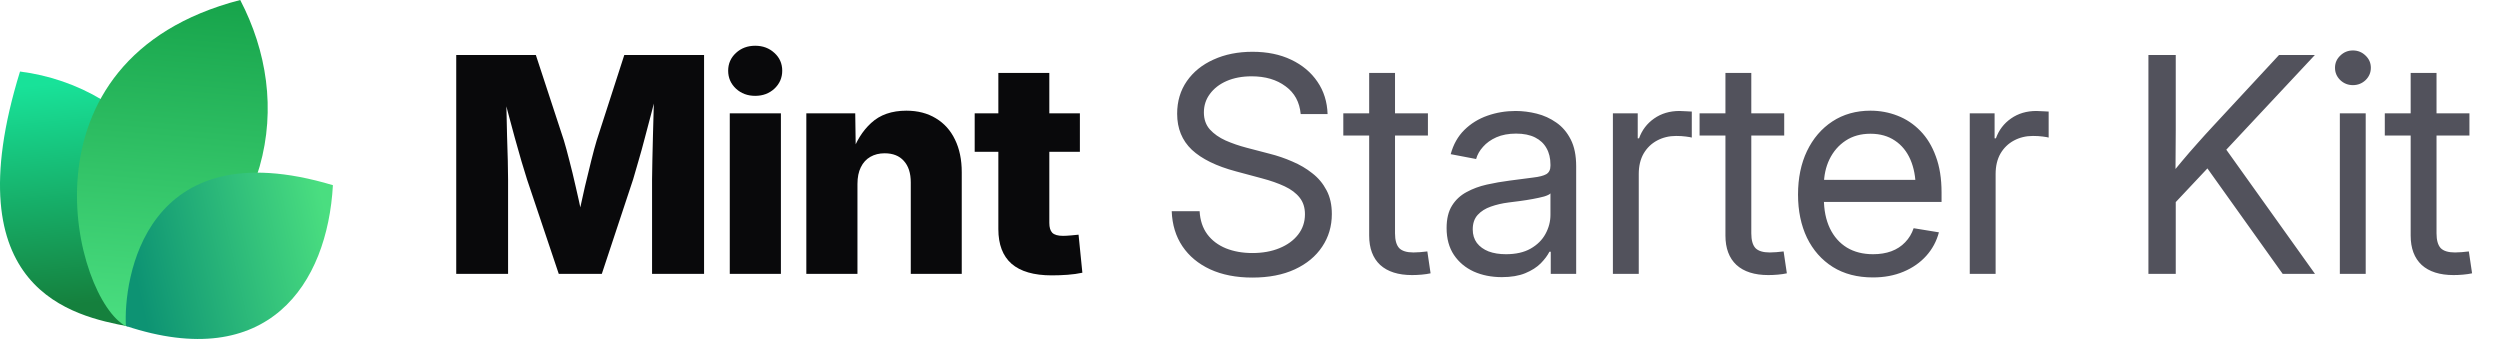
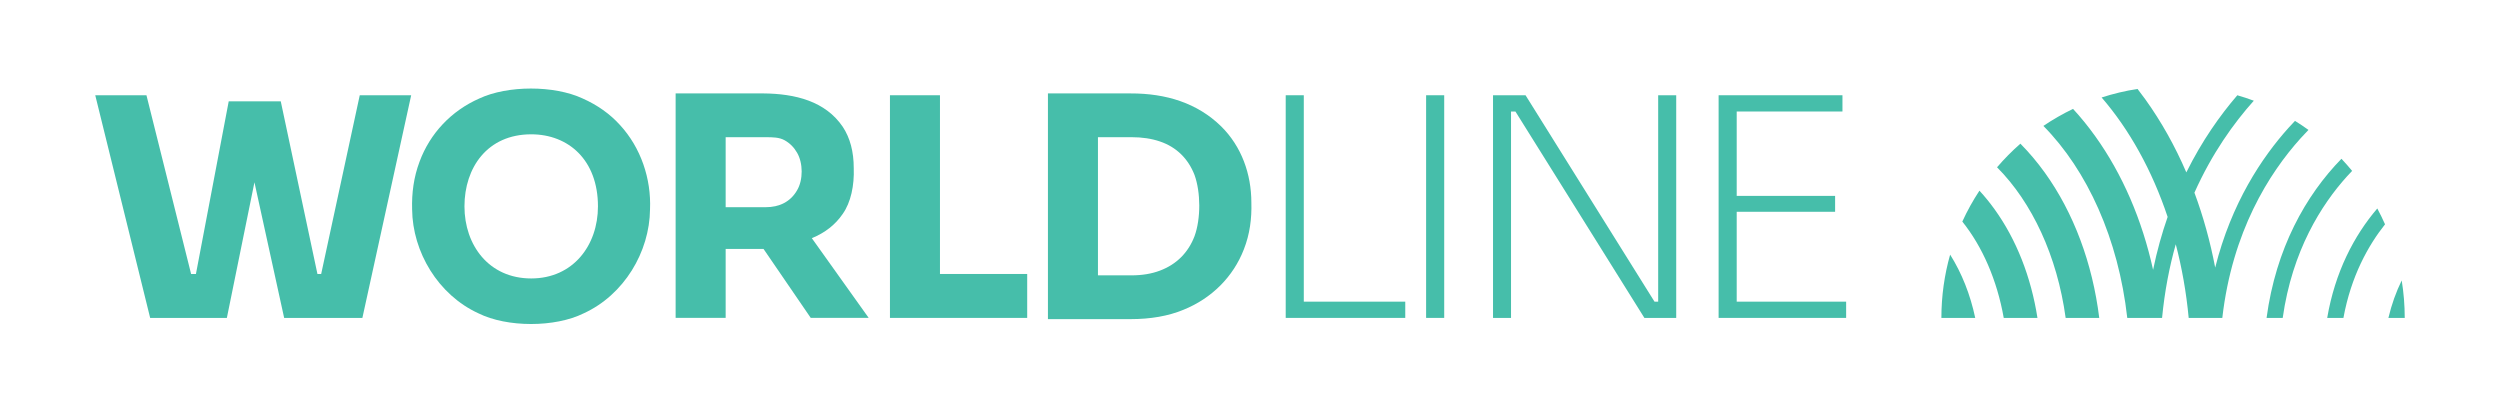
- <svg xmlns="http://www.w3.org/2000/svg" width="177" height="24" viewBox="0 0 177 24" fill="none">
-   <path d="M9.061 23.108C5.268 22.377 -3.391 20.627 1.417 5.064C9.634 6.099 16.973 14.064 9.061 23.108Z" fill="url(#paint0_linear_17557_2020)" />
-   <path d="M8.919 23.094C5.276 21.222 0.784 4.209 17.007 0C20.757 7.193 19.621 16.545 8.919 23.094Z" fill="url(#paint1_linear_17557_2020)" />
-   <path d="M8.914 23.079C8.735 19.882 10.159 9.085 23.57 13.111C23.181 20.123 18.984 26.418 8.914 23.079Z" fill="url(#paint2_linear_17557_2020)" />
-   <path d="M32.301 19.392V3.894H37.938L39.925 9.948C40.036 10.315 40.164 10.787 40.31 11.362C40.462 11.938 40.611 12.552 40.757 13.204C40.91 13.855 41.048 14.483 41.173 15.086C41.305 15.682 41.412 16.192 41.495 16.615H40.695C40.771 16.192 40.871 15.682 40.996 15.086C41.128 14.49 41.267 13.866 41.412 13.214C41.565 12.562 41.714 11.948 41.86 11.373C42.005 10.79 42.133 10.315 42.244 9.948L44.2 3.894H49.848V19.392H46.166V12.704C46.166 12.357 46.173 11.917 46.187 11.383C46.2 10.849 46.214 10.27 46.228 9.646C46.249 9.022 46.266 8.391 46.28 7.753C46.301 7.115 46.311 6.519 46.311 5.964H46.623C46.485 6.561 46.332 7.181 46.166 7.826C45.999 8.471 45.833 9.102 45.666 9.719C45.507 10.336 45.351 10.901 45.198 11.414C45.053 11.928 44.928 12.357 44.824 12.704L42.608 19.392H39.561L37.314 12.704C37.203 12.357 37.072 11.928 36.919 11.414C36.773 10.901 36.614 10.34 36.441 9.729C36.274 9.112 36.104 8.481 35.931 7.836C35.764 7.192 35.608 6.567 35.463 5.964H35.827C35.834 6.512 35.844 7.105 35.858 7.743C35.872 8.374 35.886 9.005 35.9 9.636C35.92 10.26 35.938 10.839 35.952 11.373C35.965 11.907 35.972 12.351 35.972 12.704V19.392H32.301ZM51.668 19.392V8.024H55.288V19.392H51.668ZM53.468 6.786C52.927 6.786 52.473 6.616 52.105 6.276C51.738 5.93 51.554 5.507 51.554 5.007C51.554 4.508 51.738 4.088 52.105 3.749C52.473 3.409 52.927 3.239 53.468 3.239C54.009 3.239 54.463 3.409 54.83 3.749C55.198 4.082 55.382 4.501 55.382 5.007C55.382 5.507 55.198 5.93 54.83 6.276C54.463 6.616 54.009 6.786 53.468 6.786ZM60.708 13.027V19.392H57.088V8.024H60.551L60.593 10.967H60.281C60.593 10.024 61.061 9.268 61.685 8.7C62.309 8.124 63.138 7.836 64.171 7.836C64.975 7.836 65.672 8.017 66.262 8.377C66.851 8.731 67.302 9.234 67.614 9.885C67.933 10.537 68.092 11.307 68.092 12.194V19.392H64.483V12.912C64.483 12.26 64.32 11.754 63.994 11.394C63.675 11.033 63.221 10.853 62.632 10.853C62.25 10.853 61.914 10.936 61.623 11.102C61.332 11.269 61.106 11.515 60.947 11.841C60.787 12.16 60.708 12.555 60.708 13.027ZM76.456 8.024V10.749H69.008V8.024H76.456ZM70.683 5.163H74.292V15.783C74.292 16.102 74.361 16.334 74.5 16.48C74.646 16.625 74.899 16.698 75.259 16.698C75.405 16.698 75.596 16.688 75.831 16.667C76.074 16.646 76.251 16.629 76.362 16.615L76.632 19.309C76.313 19.378 75.963 19.427 75.582 19.455C75.207 19.482 74.836 19.496 74.469 19.496C73.2 19.496 72.25 19.222 71.619 18.674C70.995 18.127 70.683 17.308 70.683 16.22V5.163Z" fill="#09090B" />
-   <path d="M88.667 19.652C87.523 19.652 86.528 19.458 85.682 19.07C84.843 18.681 84.188 18.137 83.716 17.437C83.245 16.736 82.992 15.908 82.957 14.951H84.933C84.968 15.596 85.148 16.14 85.474 16.584C85.8 17.021 86.24 17.354 86.795 17.582C87.35 17.804 87.974 17.915 88.667 17.915C89.388 17.915 90.026 17.801 90.581 17.572C91.143 17.343 91.583 17.024 91.902 16.615C92.228 16.199 92.391 15.717 92.391 15.169C92.391 14.698 92.266 14.306 92.017 13.994C91.767 13.675 91.413 13.408 90.956 13.193C90.498 12.978 89.954 12.787 89.323 12.621L87.502 12.132C86.123 11.765 85.082 11.255 84.382 10.603C83.689 9.944 83.342 9.095 83.342 8.055C83.342 7.174 83.571 6.404 84.028 5.746C84.486 5.087 85.117 4.577 85.921 4.217C86.726 3.849 87.645 3.666 88.678 3.666C89.718 3.666 90.63 3.853 91.413 4.227C92.204 4.602 92.824 5.122 93.275 5.787C93.726 6.446 93.965 7.209 93.993 8.076H92.089C92.013 7.23 91.656 6.574 91.018 6.11C90.387 5.638 89.586 5.403 88.615 5.403C87.95 5.403 87.36 5.513 86.847 5.735C86.341 5.957 85.946 6.262 85.661 6.651C85.377 7.032 85.235 7.469 85.235 7.961C85.235 8.447 85.377 8.849 85.661 9.168C85.946 9.48 86.317 9.74 86.774 9.948C87.232 10.149 87.724 10.319 88.251 10.457L89.884 10.884C90.439 11.023 90.977 11.206 91.496 11.435C92.023 11.657 92.495 11.934 92.911 12.267C93.334 12.593 93.67 12.995 93.92 13.474C94.17 13.945 94.294 14.504 94.294 15.149C94.294 16.015 94.066 16.788 93.608 17.468C93.157 18.148 92.512 18.681 91.673 19.07C90.834 19.458 89.832 19.652 88.667 19.652ZM101.097 8.024V9.594H95.106V8.024H101.097ZM96.937 5.163H98.767V16.521C98.767 17 98.865 17.347 99.059 17.562C99.26 17.77 99.6 17.874 100.078 17.874C100.21 17.874 100.366 17.867 100.546 17.853C100.733 17.832 100.903 17.815 101.056 17.801L101.285 19.351C101.097 19.392 100.886 19.423 100.65 19.444C100.414 19.465 100.189 19.475 99.974 19.475C98.996 19.475 98.244 19.236 97.717 18.758C97.197 18.272 96.937 17.579 96.937 16.677V5.163ZM106.33 19.621C105.595 19.621 104.932 19.489 104.343 19.226C103.754 18.955 103.285 18.564 102.939 18.05C102.592 17.53 102.419 16.896 102.419 16.147C102.419 15.495 102.547 14.965 102.804 14.556C103.06 14.146 103.403 13.828 103.833 13.599C104.263 13.363 104.742 13.186 105.269 13.068C105.796 12.95 106.333 12.857 106.881 12.787C107.574 12.69 108.132 12.617 108.555 12.569C108.978 12.52 109.287 12.441 109.481 12.33C109.675 12.212 109.772 12.014 109.772 11.737V11.654C109.772 11.203 109.679 10.815 109.492 10.489C109.311 10.163 109.041 9.91 108.68 9.729C108.32 9.549 107.872 9.459 107.338 9.459C106.805 9.459 106.34 9.546 105.945 9.719C105.556 9.892 105.241 10.118 104.998 10.395C104.755 10.665 104.593 10.953 104.509 11.258L102.71 10.915C102.897 10.222 103.22 9.65 103.677 9.199C104.135 8.748 104.679 8.412 105.31 8.19C105.941 7.968 106.607 7.857 107.307 7.857C107.8 7.857 108.295 7.92 108.795 8.044C109.301 8.169 109.765 8.381 110.188 8.679C110.611 8.97 110.951 9.369 111.208 9.875C111.464 10.374 111.593 11.005 111.593 11.768V19.392H109.793V17.822H109.7C109.568 18.085 109.363 18.359 109.086 18.643C108.809 18.921 108.444 19.153 107.994 19.34C107.543 19.527 106.988 19.621 106.33 19.621ZM106.621 17.998C107.321 17.998 107.904 17.867 108.368 17.603C108.84 17.333 109.19 16.986 109.419 16.563C109.654 16.133 109.772 15.682 109.772 15.211V13.692C109.703 13.769 109.554 13.841 109.325 13.911C109.096 13.973 108.829 14.032 108.524 14.088C108.226 14.143 107.921 14.192 107.609 14.233C107.304 14.275 107.033 14.309 106.798 14.337C106.354 14.393 105.938 14.49 105.549 14.628C105.168 14.76 104.86 14.954 104.624 15.211C104.388 15.467 104.27 15.811 104.27 16.241C104.27 16.615 104.367 16.934 104.561 17.198C104.762 17.461 105.04 17.662 105.393 17.801C105.747 17.933 106.156 17.998 106.621 17.998ZM114.193 19.392V8.024H115.951V9.792H116.045C116.253 9.209 116.61 8.741 117.116 8.388C117.622 8.034 118.219 7.857 118.905 7.857C119.058 7.857 119.217 7.864 119.384 7.878C119.55 7.885 119.682 7.892 119.779 7.899V9.74C119.716 9.719 119.578 9.695 119.363 9.667C119.155 9.639 118.922 9.625 118.666 9.625C118.174 9.625 117.726 9.733 117.324 9.948C116.922 10.163 116.603 10.471 116.367 10.874C116.138 11.276 116.024 11.758 116.024 12.319V19.392H114.193ZM126.322 8.024V9.594H120.33V8.024H126.322ZM122.161 5.163H123.992V16.521C123.992 17 124.089 17.347 124.283 17.562C124.484 17.77 124.824 17.874 125.302 17.874C125.434 17.874 125.59 17.867 125.77 17.853C125.958 17.832 126.127 17.815 126.28 17.801L126.509 19.351C126.322 19.392 126.11 19.423 125.874 19.444C125.639 19.465 125.413 19.475 125.198 19.475C124.221 19.475 123.468 19.236 122.941 18.758C122.421 18.272 122.161 17.579 122.161 16.677V5.163ZM132.604 19.642C131.502 19.642 130.555 19.396 129.765 18.903C128.974 18.404 128.364 17.714 127.934 16.834C127.511 15.946 127.3 14.927 127.3 13.775C127.3 12.611 127.511 11.584 127.934 10.697C128.364 9.802 128.964 9.102 129.734 8.596C130.51 8.089 131.408 7.836 132.428 7.836C133.1 7.836 133.738 7.954 134.341 8.19C134.952 8.426 135.489 8.783 135.954 9.261C136.425 9.74 136.793 10.343 137.056 11.071C137.327 11.792 137.462 12.645 137.462 13.63V14.296H128.433V12.735H136.463L135.631 13.297C135.631 12.541 135.506 11.876 135.257 11.3C135.007 10.725 134.643 10.277 134.165 9.958C133.686 9.632 133.107 9.469 132.428 9.469C131.748 9.469 131.162 9.632 130.67 9.958C130.177 10.284 129.796 10.725 129.526 11.279C129.262 11.827 129.13 12.441 129.13 13.12V14.046C129.13 14.864 129.273 15.572 129.557 16.168C129.841 16.757 130.243 17.211 130.763 17.53C131.283 17.842 131.901 17.998 132.615 17.998C133.093 17.998 133.523 17.929 133.905 17.79C134.293 17.645 134.619 17.433 134.882 17.156C135.153 16.879 135.354 16.546 135.486 16.157L137.275 16.449C137.108 17.08 136.81 17.634 136.38 18.113C135.95 18.591 135.413 18.966 134.768 19.236C134.123 19.507 133.402 19.642 132.604 19.642ZM139.459 19.392V8.024H141.217V9.792H141.311C141.519 9.209 141.876 8.741 142.382 8.388C142.888 8.034 143.485 7.857 144.171 7.857C144.324 7.857 144.483 7.864 144.649 7.878C144.816 7.885 144.948 7.892 145.045 7.899V9.74C144.982 9.719 144.844 9.695 144.629 9.667C144.421 9.639 144.188 9.625 143.932 9.625C143.439 9.625 142.992 9.733 142.59 9.948C142.188 10.163 141.869 10.471 141.633 10.874C141.404 11.276 141.29 11.758 141.29 12.319V19.392H139.459ZM153.429 14.961V12.715C153.783 12.257 154.136 11.82 154.49 11.404C154.844 10.981 155.204 10.565 155.572 10.156C155.939 9.74 156.314 9.327 156.695 8.918L161.355 3.894H163.893L157.277 10.967H157.184L153.429 14.961ZM152.108 19.392V3.894H154.043V9.241L154.022 12.559L154.043 13.505V19.392H152.108ZM161.615 19.392L155.967 11.477L157.173 9.969L163.903 19.392H161.615ZM165.661 19.392V8.024H167.492V19.392H165.661ZM166.587 6.027C166.24 6.027 165.942 5.909 165.692 5.673C165.443 5.43 165.318 5.139 165.318 4.799C165.318 4.459 165.443 4.172 165.692 3.936C165.942 3.693 166.24 3.572 166.587 3.572C166.934 3.572 167.232 3.693 167.482 3.936C167.731 4.172 167.856 4.459 167.856 4.799C167.856 5.139 167.731 5.43 167.482 5.673C167.232 5.909 166.934 6.027 166.587 6.027ZM174.836 8.024V9.594H168.844V8.024H174.836ZM170.675 5.163H172.506V16.521C172.506 17 172.603 17.347 172.797 17.562C172.998 17.77 173.338 17.874 173.816 17.874C173.948 17.874 174.104 17.867 174.284 17.853C174.472 17.832 174.641 17.815 174.794 17.801L175.023 19.351C174.836 19.392 174.624 19.423 174.388 19.444C174.153 19.465 173.927 19.475 173.712 19.475C172.735 19.475 171.982 19.236 171.455 18.758C170.935 18.272 170.675 17.579 170.675 16.677V5.163Z" fill="#52525C" />
+ <svg xmlns="http://www.w3.org/2000/svg" id="Layer_1" data-name="Layer 1" viewBox="0 0 2146.89 354.8">
  <defs>
-     <linearGradient id="paint0_linear_17557_2020" x1="3.776" y1="5.916" x2="5.232" y2="21.559" gradientUnits="userSpaceOnUse">
-       <stop stop-color="#18E299" />
-       <stop offset="1" stop-color="#15803D" />
-     </linearGradient>
-     <linearGradient id="paint1_linear_17557_2020" x1="12.171" y1="-0.718" x2="10.19" y2="22.983" gradientUnits="userSpaceOnUse">
-       <stop stop-color="#16A34A" />
-       <stop offset="1" stop-color="#4ADE80" />
-     </linearGradient>
-     <linearGradient id="paint2_linear_17557_2020" x1="23.133" y1="15.353" x2="9.338" y2="18.52" gradientUnits="userSpaceOnUse">
-       <stop stop-color="#4ADE80" />
-       <stop offset="1" stop-color="#0D9373" />
-     </linearGradient>
+     <style>
+       .cls-1 {
+         fill: #46beaa;
+       }
+     </style>
  </defs>
+   <g>
+     <path class="cls-1" d="M1735.01,123.38c-7.15,6.27-13.85,13.05-20.04,20.27,29.99,30.12,51.64,76.1,58.92,129.35h28.85c-5.81-46.92-21.92-90.24-46.77-124.79-6.56-9.11-13.57-17.39-20.96-24.83Z" />
+     <path class="cls-1" d="M1699.85,163.75c-5.54,8.42-10.47,17.28-14.7,26.53,17.17,21.41,29.81,50.12,35.57,82.72h28.96c-5.47-35.03-18.09-67.31-36.92-93.42-4.09-5.67-8.4-10.95-12.9-15.83Z" />
+     <path class="cls-1" d="M1667.18,273h29.05c-4.18-19.86-11.47-38.34-21.54-54.34-4.89,17.27-7.51,35.5-7.51,54.34Z" />
+     <path class="cls-1" d="M1982.42,111.57c-3.76-2.72-7.63-5.3-11.58-7.76-1.8,1.88-3.59,3.78-5.34,5.73-23.12,25.68-49.32,64.97-63.19,120.26-4.25-22.31-10.22-43.86-17.83-64.34,15.06-33.69,33.76-59.74,50.99-78.98-4.64-1.73-9.36-3.29-14.16-4.67-14.8,17.19-30.35,39.12-43.79,66.23-9.68-22.5-21.43-43.51-35.1-62.57-2.23-3.11-4.5-6.12-6.8-9.09-10.58,1.63-20.88,4.1-30.84,7.33,23.87,27.63,43.35,62.64,56.69,102.58-4.91,14.08-9.17,29.2-12.49,45.44-9.4-42.85-26.3-82.18-49.78-114.88-6.01-8.37-12.34-16.16-18.96-23.34-8.87,4.25-17.38,9.14-25.47,14.62,37.73,38.2,64.47,97.06,72.03,164.88h29.89c2.22-22.99,6.33-44.05,11.76-63.26,5.28,20.14,9.04,41.32,11.1,63.26h28.87c8.53-74.19,40.12-124.13,67.27-154.28,2.23-2.47,4.47-4.85,6.72-7.16Z" />
+     <path class="cls-1" d="M2019.9,146.75c-2.94-3.57-6-7.04-9.17-10.4-30.66,31.41-56.29,76.97-64.3,136.65h13.86c8.19-57.93,33.36-97.3,55.1-121.42,1.5-1.66,3-3.26,4.51-4.83Z" />
+     <path class="cls-1" d="M1998.5,273h13.93c6.57-35.91,21.34-62.23,35.73-80.37-2.05-4.63-4.26-9.16-6.64-13.6-19.98,23.34-36.31,54.67-43.02,93.97Z" />
+     <path class="cls-1" d="M2062.48,240.84c-4.75,9.7-8.66,20.42-11.42,32.16h14.02c0-10.95-.9-21.69-2.6-32.16Z" />
+   </g>
+   <g>
+     <polygon class="cls-1" points="807.2 81.8 764.25 81.8 764.25 273 882.11 273 882.11 235.28 807.2 235.28 807.2 81.8" />
+     <polygon class="cls-1" points="1119.64 81.8 1104.11 81.8 1104.11 273 1206.78 273 1206.78 259.05 1119.64 259.05 1119.64 81.8" />
+     <rect class="cls-1" x="1224.68" y="81.8" width="15.54" height="191.2" />
+     <polygon class="cls-1" points="1491.4 259.05 1491.4 181.87 1575.91 181.87 1575.91 168.22 1491.4 168.22 1491.4 95.75 1582.22 95.75 1582.22 81.8 1475.87 81.8 1475.87 273 1585.38 273 1585.38 259.05 1491.4 259.05" />
+     <polygon class="cls-1" points="1423.97 259.05 1420.81 259.05 1310.07 81.8 1282.14 81.8 1282.14 273 1297.6 273 1297.6 95.75 1301.38 95.75 1412.13 273 1439.46 273 1439.46 81.8 1423.97 81.8 1423.97 259.05" />
+     <polygon class="cls-1" points="275.81 235.28 272.6 235.28 241.11 87.04 196.41 87.04 168.26 235.28 164.11 235.28 125.77 81.8 81.8 81.8 128.95 273 194.82 273 218.51 156.55 244.02 273 311.2 273 353.1 81.8 308.94 81.8 275.81 235.28" />
+     <path class="cls-1" d="M1048.69,108.52c-20.38-19.93-47.12-28.37-77.79-28.29,0,0-70.98,0-70.98,0v193.82h70.98c17.29,0,32.39-2.66,45.31-7.99,24.37-9.83,42.88-28.39,51.99-51.99,5.09-12.98,6.82-26.42,6.42-40.07-.03-24.5-8.36-48.11-25.93-65.48ZM1025.82,202.81c-5.43,14.17-15.48,24.23-29.73,29.59-7.16,2.71-15.28,4.06-24.36,4.06h-28.86v-118.65h28.86c9.08,0,17.2,1.22,24.36,3.67,14.28,4.83,24.31,14.85,29.73,28.81,5.35,14.84,5.48,37.46,0,52.52Z" />
+     <path class="cls-1" d="M500.32,84.55c-24.44-11.36-64.35-11.34-88.66,0-24.24,10.66-42.41,30.11-51.34,54.22-5.07,13.48-6.8,27.07-6.41,40.99.34,36.6,22.34,73.49,56.97,89.32,24.57,12.23,65.8,12.22,90.36,0,34.63-15.82,56.63-52.72,56.97-89.32,1.11-26.16-7.79-52.94-25.93-72.55-8.56-9.43-19.21-16.98-31.95-22.66ZM456.18,239.12c-36.41,0-57.32-28.64-57.32-61.89s19.62-61.89,57.32-61.89c31.96,0,57.32,22.04,57.32,61.89,0,33.44-21.33,61.89-57.32,61.89Z" />
+     <path class="cls-1" d="M723.61,183.81c7.12-9.96,10.1-24.74,9.55-39.42,0-14.14-3.14-25.97-9.43-35.49-14.88-21.96-40.76-28.47-68.36-28.68,0,0-75.17,0-75.17,0v192.77h42.96v-59.2c.85-.01,31.62.02,32.53-.01l40.54,59.21h49.76l-48.83-68.46c11.34-4.63,20.16-11.53,26.45-20.72ZM684.51,163.39c-5.65,9.88-15.24,14.58-26.98,14.54h-34.37v-60.11h34.37c6.28,0,11.7.09,16.24,2.62,4.54,2.53,8.12,6.11,10.74,10.74,5.15,8.81,5.33,23.24,0,32.21Z" />
+   </g>
</svg>
